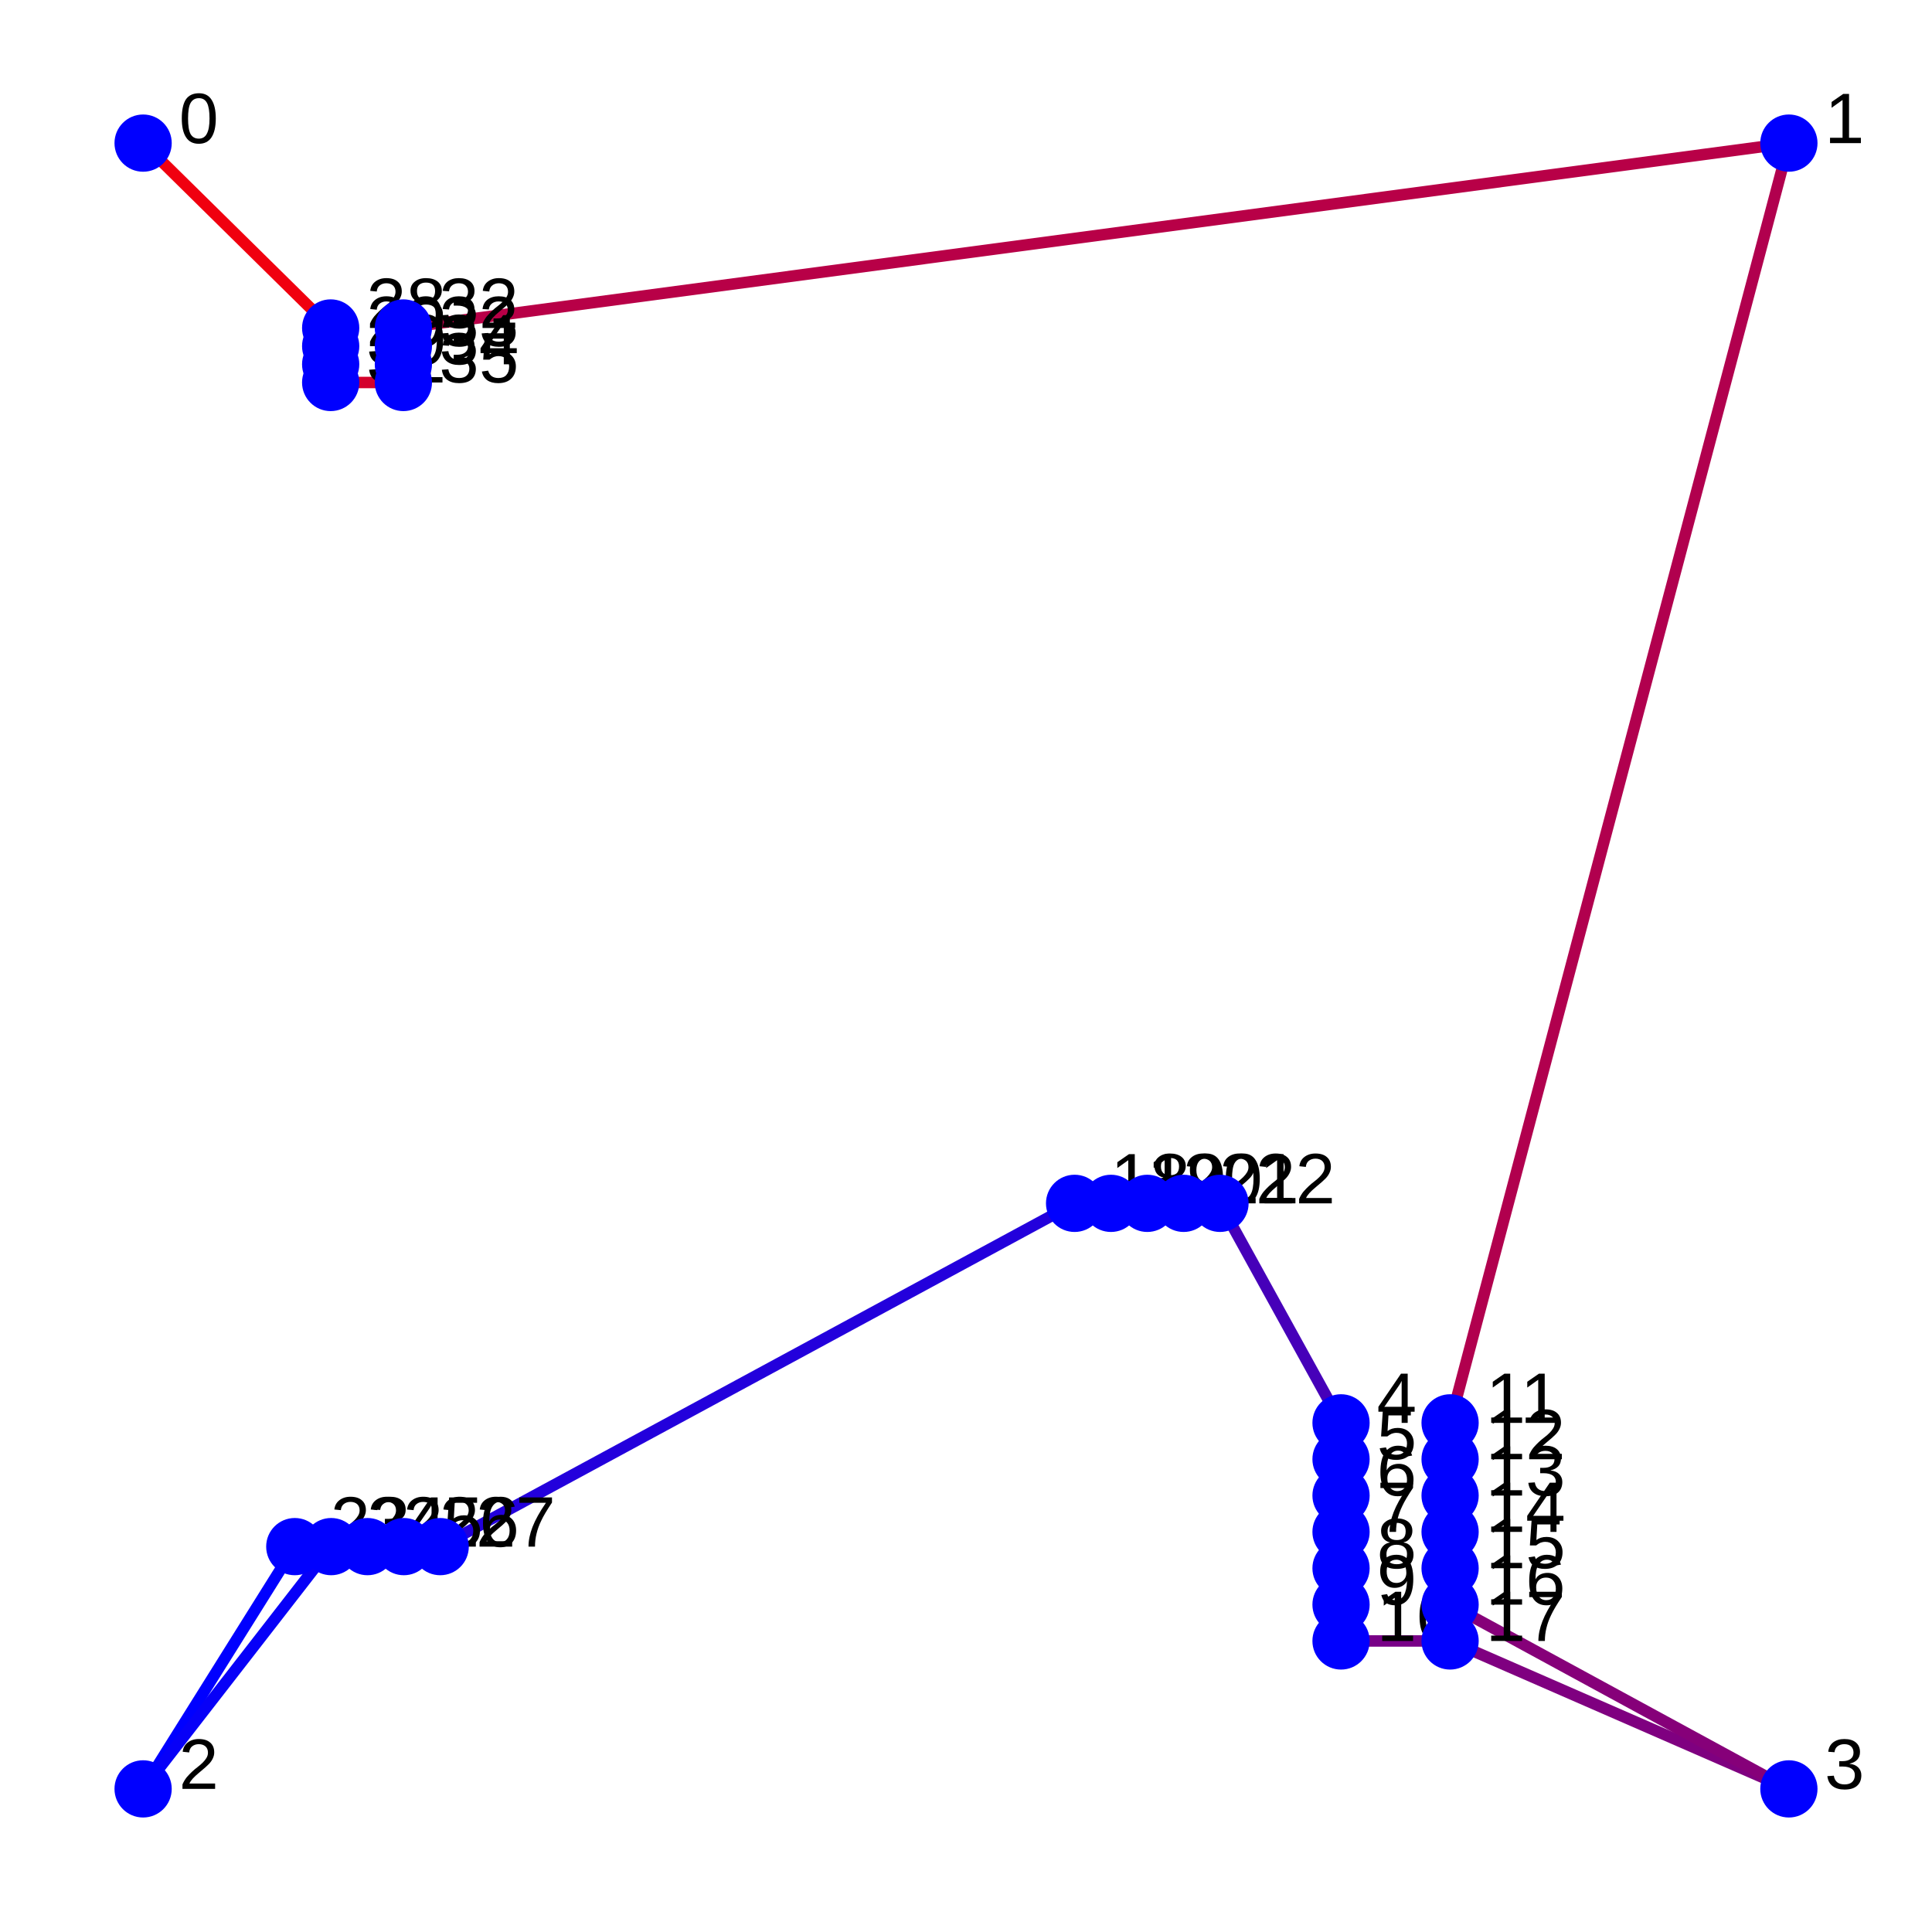
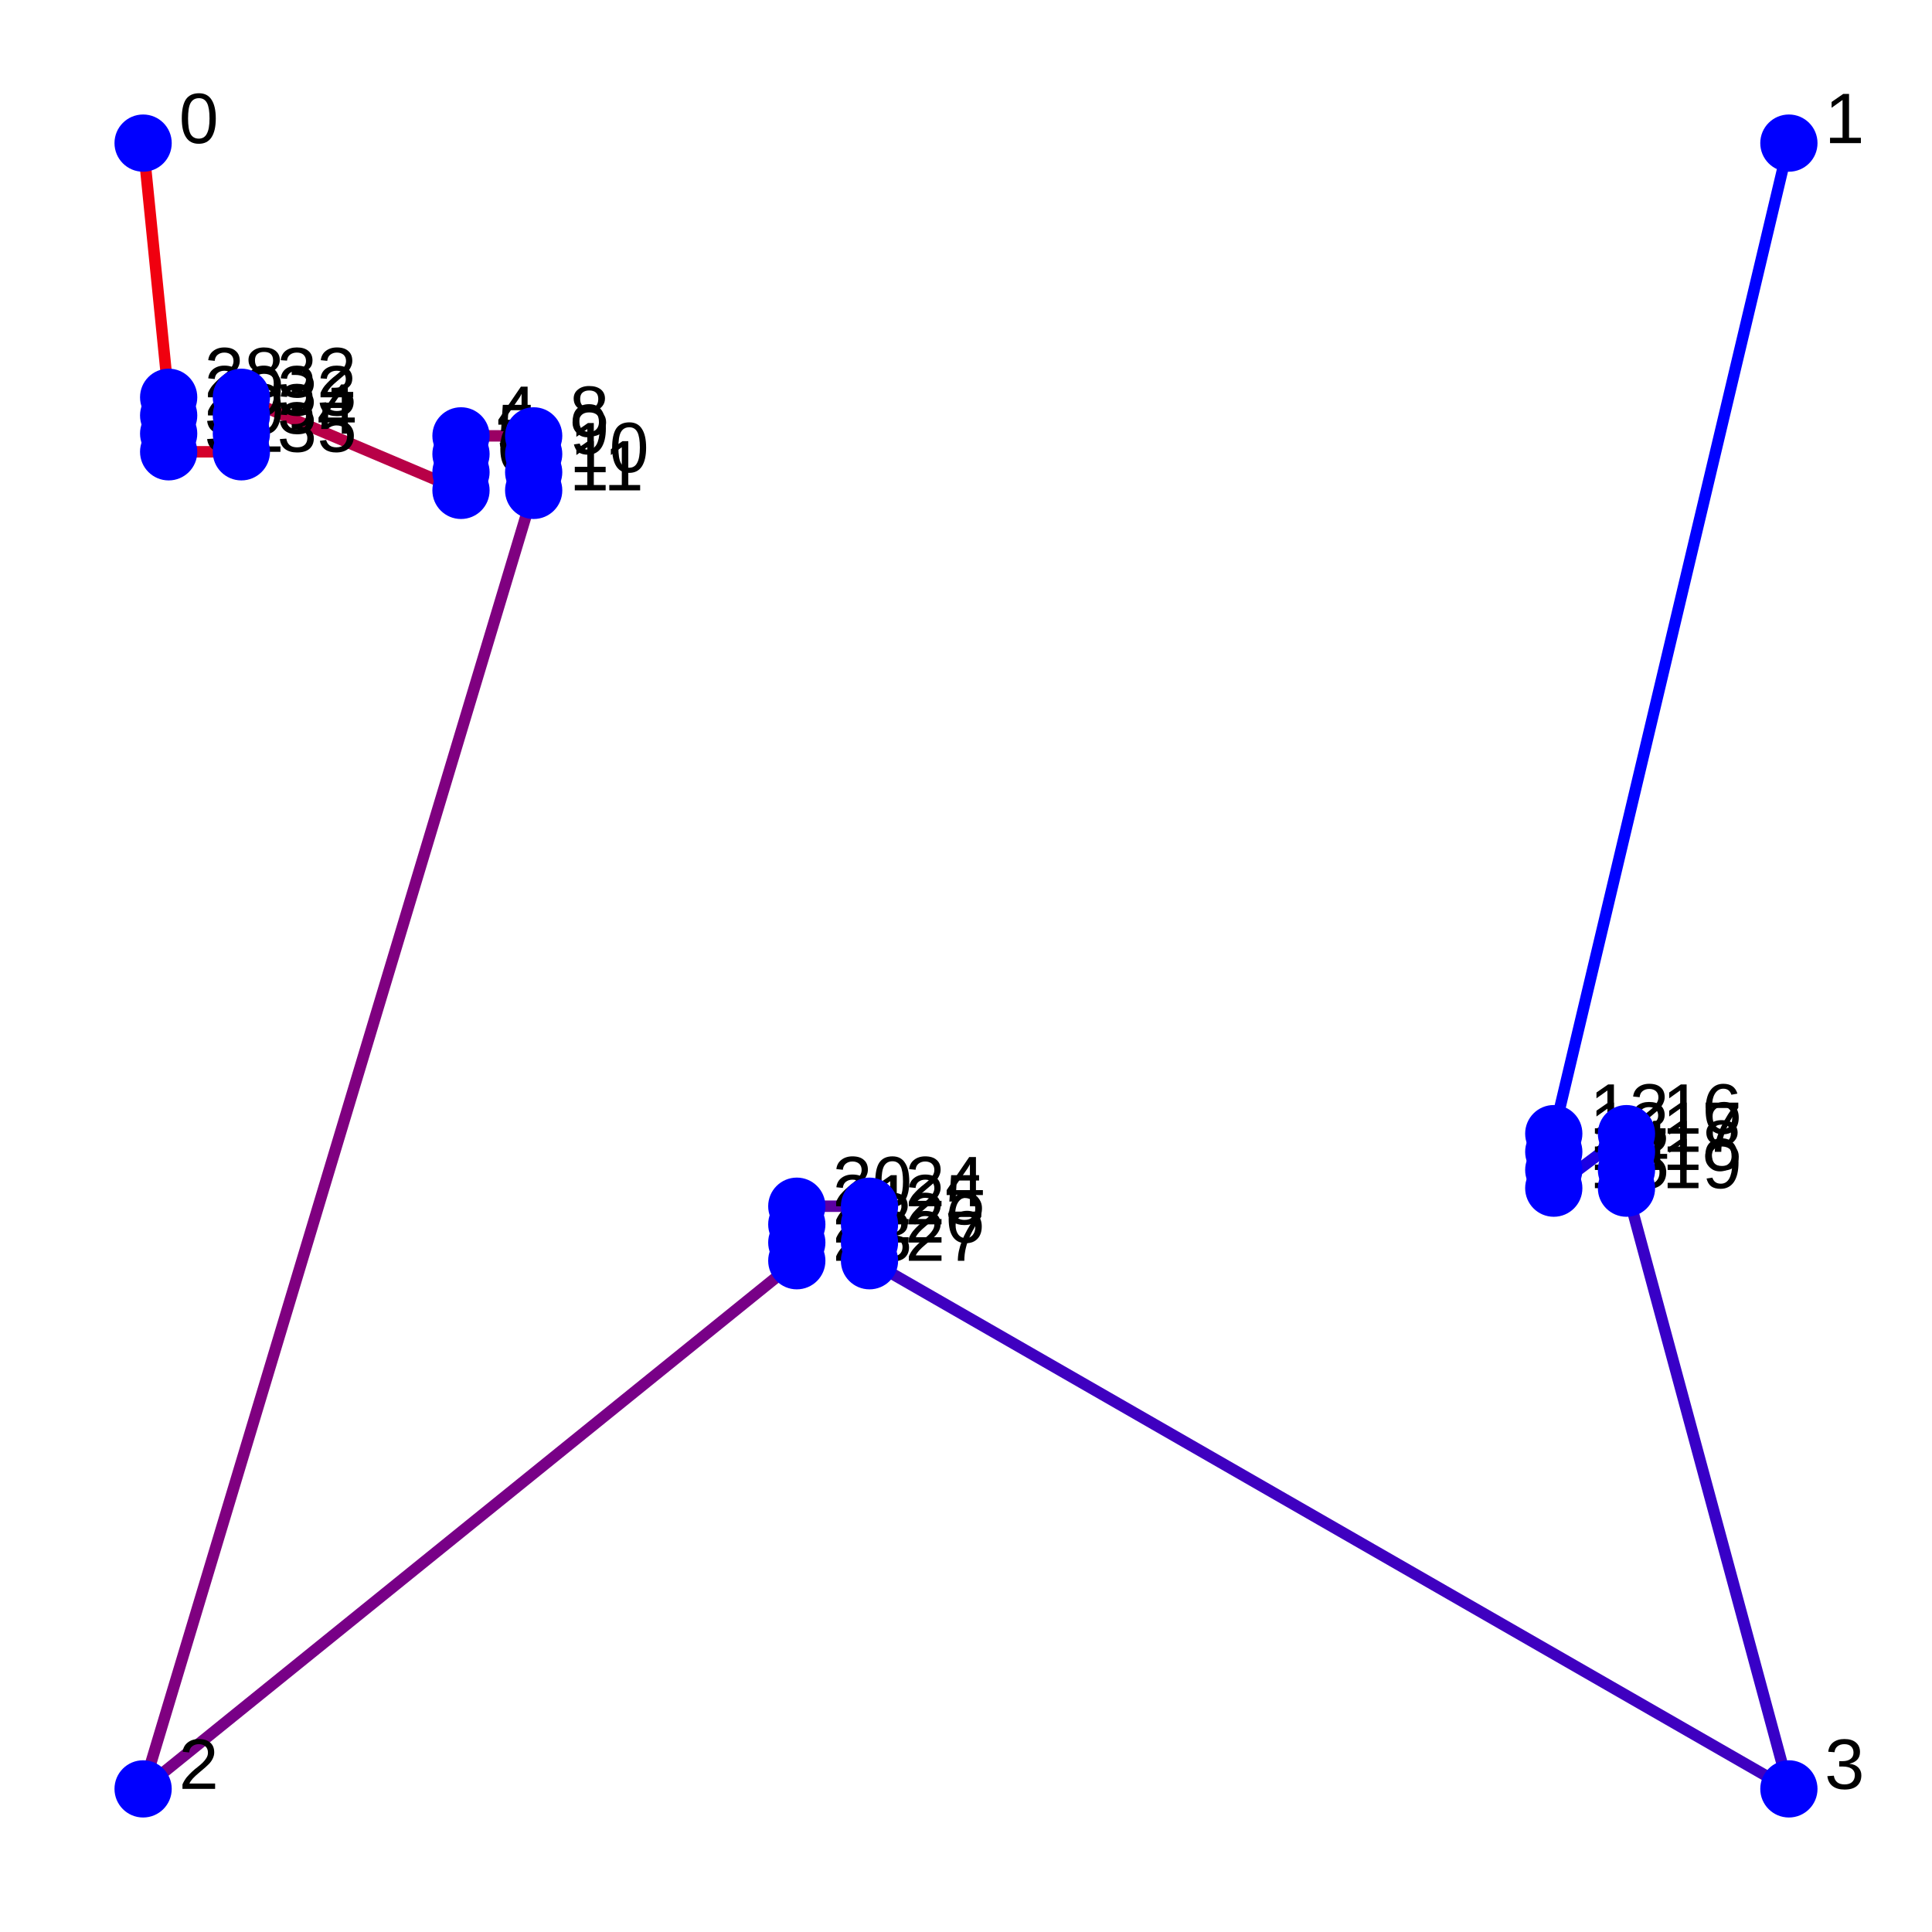
<svg xmlns="http://www.w3.org/2000/svg" viewBox="-5 -5 135 135">
  <rect x="-5" y="-5" width="135" height="135" fill="white" />
  <g>
-     <line x1="15.599" y1="103.071" x2="5" y2="120" stroke="rgb(0,0,255)" stroke-width="0.8" />
-     <line x1="5" y1="120" x2="18.139" y2="103.071" stroke="rgb(7,0,248)" stroke-width="0.8" />
-     <line x1="18.139" y1="103.071" x2="20.679" y2="103.071" stroke="rgb(14,0,241)" stroke-width="0.8" />
-     <line x1="20.679" y1="103.071" x2="23.219" y2="103.071" stroke="rgb(21,0,234)" stroke-width="0.8" />
-     <line x1="23.219" y1="103.071" x2="25.759" y2="103.071" stroke="rgb(28,0,227)" stroke-width="0.8" />
-     <line x1="25.759" y1="103.071" x2="70.088" y2="79.085" stroke="rgb(35,0,220)" stroke-width="0.8" />
-     <line x1="70.088" y1="79.085" x2="72.628" y2="79.085" stroke="rgb(42,0,213)" stroke-width="0.8" />
-     <line x1="72.628" y1="79.085" x2="75.168" y2="79.085" stroke="rgb(49,0,206)" stroke-width="0.8" />
-     <line x1="75.168" y1="79.085" x2="77.708" y2="79.085" stroke="rgb(56,0,199)" stroke-width="0.8" />
-     <line x1="77.708" y1="79.085" x2="80.248" y2="79.085" stroke="rgb(63,0,192)" stroke-width="0.8" />
-     <line x1="80.248" y1="79.085" x2="88.706" y2="94.423" stroke="rgb(70,0,185)" stroke-width="0.8" />
-     <line x1="88.706" y1="94.423" x2="88.706" y2="96.963" stroke="rgb(77,0,178)" stroke-width="0.8" />
-     <line x1="88.706" y1="96.963" x2="88.706" y2="99.503" stroke="rgb(85,0,170)" stroke-width="0.8" />
-     <line x1="88.706" y1="99.503" x2="88.706" y2="102.043" stroke="rgb(92,0,163)" stroke-width="0.8" />
-     <line x1="88.706" y1="102.043" x2="88.706" y2="104.583" stroke="rgb(99,0,156)" stroke-width="0.8" />
-     <line x1="88.706" y1="104.583" x2="88.706" y2="107.123" stroke="rgb(106,0,149)" stroke-width="0.8" />
-     <line x1="88.706" y1="107.123" x2="88.706" y2="109.663" stroke="rgb(113,0,142)" stroke-width="0.8" />
-     <line x1="88.706" y1="109.663" x2="96.326" y2="109.663" stroke="rgb(120,0,135)" stroke-width="0.8" />
-     <line x1="96.326" y1="109.663" x2="120" y2="120" stroke="rgb(127,0,128)" stroke-width="0.8" />
-     <line x1="120" y1="120" x2="96.326" y2="107.123" stroke="rgb(134,0,121)" stroke-width="0.8" />
-     <line x1="96.326" y1="107.123" x2="96.326" y2="104.583" stroke="rgb(141,0,114)" stroke-width="0.8" />
-     <line x1="96.326" y1="104.583" x2="96.326" y2="102.043" stroke="rgb(148,0,107)" stroke-width="0.8" />
-     <line x1="96.326" y1="102.043" x2="96.326" y2="99.503" stroke="rgb(155,0,100)" stroke-width="0.8" />
-     <line x1="96.326" y1="99.503" x2="96.326" y2="96.963" stroke="rgb(162,0,93)" stroke-width="0.8" />
-     <line x1="96.326" y1="96.963" x2="96.326" y2="94.423" stroke="rgb(170,0,85)" stroke-width="0.8" />
-     <line x1="96.326" y1="94.423" x2="120" y2="5" stroke="rgb(177,0,78)" stroke-width="0.8" />
-     <line x1="120" y1="5" x2="23.186" y2="17.917" stroke="rgb(184,0,71)" stroke-width="0.8" />
-     <line x1="23.186" y1="17.917" x2="23.186" y2="19.187" stroke="rgb(191,0,64)" stroke-width="0.8" />
-     <line x1="23.186" y1="19.187" x2="23.186" y2="20.457" stroke="rgb(198,0,57)" stroke-width="0.8" />
-     <line x1="23.186" y1="20.457" x2="23.186" y2="21.727" stroke="rgb(205,0,50)" stroke-width="0.8" />
-     <line x1="23.186" y1="21.727" x2="18.106" y2="21.727" stroke="rgb(212,0,43)" stroke-width="0.8" />
-     <line x1="18.106" y1="21.727" x2="18.106" y2="20.457" stroke="rgb(219,0,36)" stroke-width="0.8" />
-     <line x1="18.106" y1="20.457" x2="18.106" y2="19.187" stroke="rgb(226,0,29)" stroke-width="0.8" />
-     <line x1="18.106" y1="19.187" x2="18.106" y2="17.917" stroke="rgb(233,0,22)" stroke-width="0.8" />
-     <line x1="18.106" y1="17.917" x2="5" y2="5" stroke="rgb(240,0,15)" stroke-width="0.8" />
+     <line x1="120" y1="5" x2="103.571" y2="74.214" stroke="rgb(0,0,255)" stroke-width="0.8" />
+     <line x1="103.571" y1="74.214" x2="103.571" y2="75.484" stroke="rgb(7,0,248)" stroke-width="0.8" />
+     <line x1="103.571" y1="75.484" x2="103.571" y2="76.754" stroke="rgb(14,0,241)" stroke-width="0.8" />
+     <line x1="103.571" y1="76.754" x2="103.571" y2="78.024" stroke="rgb(21,0,234)" stroke-width="0.8" />
+     <line x1="103.571" y1="78.024" x2="108.651" y2="74.214" stroke="rgb(28,0,227)" stroke-width="0.8" />
+     <line x1="108.651" y1="74.214" x2="108.651" y2="75.484" stroke="rgb(35,0,220)" stroke-width="0.8" />
+     <line x1="108.651" y1="75.484" x2="108.651" y2="76.754" stroke="rgb(42,0,213)" stroke-width="0.8" />
+     <line x1="108.651" y1="76.754" x2="108.651" y2="78.024" stroke="rgb(49,0,206)" stroke-width="0.8" />
+     <line x1="108.651" y1="78.024" x2="120" y2="120" stroke="rgb(56,0,199)" stroke-width="0.8" />
+     <line x1="120" y1="120" x2="55.757" y2="83.095" stroke="rgb(63,0,192)" stroke-width="0.8" />
+     <line x1="55.757" y1="83.095" x2="55.757" y2="81.825" stroke="rgb(70,0,185)" stroke-width="0.8" />
+     <line x1="55.757" y1="81.825" x2="55.757" y2="80.555" stroke="rgb(77,0,178)" stroke-width="0.8" />
+     <line x1="55.757" y1="80.555" x2="55.757" y2="79.285" stroke="rgb(85,0,170)" stroke-width="0.8" />
+     <line x1="55.757" y1="79.285" x2="50.677" y2="79.285" stroke="rgb(92,0,163)" stroke-width="0.8" />
+     <line x1="50.677" y1="79.285" x2="50.677" y2="80.555" stroke="rgb(99,0,156)" stroke-width="0.8" />
+     <line x1="50.677" y1="80.555" x2="50.677" y2="81.825" stroke="rgb(106,0,149)" stroke-width="0.8" />
+     <line x1="50.677" y1="81.825" x2="50.677" y2="83.095" stroke="rgb(113,0,142)" stroke-width="0.8" />
+     <line x1="50.677" y1="83.095" x2="5" y2="120" stroke="rgb(120,0,135)" stroke-width="0.8" />
+     <line x1="5" y1="120" x2="32.291" y2="29.266" stroke="rgb(127,0,128)" stroke-width="0.8" />
+     <line x1="32.291" y1="29.266" x2="32.291" y2="27.996" stroke="rgb(134,0,121)" stroke-width="0.8" />
+     <line x1="32.291" y1="27.996" x2="32.291" y2="26.726" stroke="rgb(141,0,114)" stroke-width="0.8" />
+     <line x1="32.291" y1="26.726" x2="32.291" y2="25.456" stroke="rgb(148,0,107)" stroke-width="0.8" />
+     <line x1="32.291" y1="25.456" x2="27.212" y2="25.456" stroke="rgb(155,0,100)" stroke-width="0.8" />
+     <line x1="27.212" y1="25.456" x2="27.212" y2="26.726" stroke="rgb(162,0,93)" stroke-width="0.8" />
+     <line x1="27.212" y1="26.726" x2="27.212" y2="27.996" stroke="rgb(170,0,85)" stroke-width="0.8" />
+     <line x1="27.212" y1="27.996" x2="27.212" y2="29.266" stroke="rgb(177,0,78)" stroke-width="0.8" />
+     <line x1="27.212" y1="29.266" x2="11.866" y2="22.76" stroke="rgb(184,0,71)" stroke-width="0.8" />
+     <line x1="11.866" y1="22.76" x2="11.866" y2="24.03" stroke="rgb(191,0,64)" stroke-width="0.8" />
+     <line x1="11.866" y1="24.03" x2="11.866" y2="25.3" stroke="rgb(198,0,57)" stroke-width="0.8" />
+     <line x1="11.866" y1="25.3" x2="11.866" y2="26.57" stroke="rgb(205,0,50)" stroke-width="0.8" />
+     <line x1="11.866" y1="26.57" x2="6.785" y2="26.57" stroke="rgb(212,0,43)" stroke-width="0.8" />
+     <line x1="6.785" y1="26.57" x2="6.785" y2="25.3" stroke="rgb(219,0,36)" stroke-width="0.8" />
+     <line x1="6.785" y1="25.3" x2="6.785" y2="24.03" stroke="rgb(226,0,29)" stroke-width="0.8" />
+     <line x1="6.785" y1="24.03" x2="6.785" y2="22.76" stroke="rgb(233,0,22)" stroke-width="0.8" />
+     <line x1="6.785" y1="22.76" x2="5" y2="5" stroke="rgb(240,0,15)" stroke-width="0.8" />
    <line x1="5" y1="5" x2="5" y2="5" stroke="rgb(247,0,8)" stroke-width="0.8" />
  </g>
  <g>
    <circle cx="5" cy="5" r="2" fill="blue" />
    <text x="7.5" y="5" font-family="Arial" font-size="5" fill="black">0</text>
    <circle cx="120" cy="5" r="2" fill="blue" />
    <text x="122.5" y="5" font-family="Arial" font-size="5" fill="black">1</text>
    <circle cx="5" cy="120" r="2" fill="blue" />
    <text x="7.5" y="120" font-family="Arial" font-size="5" fill="black">2</text>
    <circle cx="120" cy="120" r="2" fill="blue" />
    <text x="122.5" y="120" font-family="Arial" font-size="5" fill="black">3</text>
-     <circle cx="88.706" cy="94.423" r="2" fill="blue" />
-     <text x="91.206" y="94.423" font-family="Arial" font-size="5" fill="black">4</text>
-     <circle cx="88.706" cy="96.963" r="2" fill="blue" />
-     <text x="91.206" y="96.963" font-family="Arial" font-size="5" fill="black">5</text>
-     <circle cx="88.706" cy="99.503" r="2" fill="blue" />
-     <text x="91.206" y="99.503" font-family="Arial" font-size="5" fill="black">6</text>
-     <circle cx="88.706" cy="102.043" r="2" fill="blue" />
-     <text x="91.206" y="102.043" font-family="Arial" font-size="5" fill="black">7</text>
-     <circle cx="88.706" cy="104.583" r="2" fill="blue" />
-     <text x="91.206" y="104.583" font-family="Arial" font-size="5" fill="black">8</text>
-     <circle cx="88.706" cy="107.123" r="2" fill="blue" />
-     <text x="91.206" y="107.123" font-family="Arial" font-size="5" fill="black">9</text>
-     <circle cx="88.706" cy="109.663" r="2" fill="blue" />
-     <text x="91.206" y="109.663" font-family="Arial" font-size="5" fill="black">10</text>
-     <circle cx="96.326" cy="94.423" r="2" fill="blue" />
-     <text x="98.826" y="94.423" font-family="Arial" font-size="5" fill="black">11</text>
-     <circle cx="96.326" cy="96.963" r="2" fill="blue" />
-     <text x="98.826" y="96.963" font-family="Arial" font-size="5" fill="black">12</text>
-     <circle cx="96.326" cy="99.503" r="2" fill="blue" />
-     <text x="98.826" y="99.503" font-family="Arial" font-size="5" fill="black">13</text>
-     <circle cx="96.326" cy="102.043" r="2" fill="blue" />
-     <text x="98.826" y="102.043" font-family="Arial" font-size="5" fill="black">14</text>
-     <circle cx="96.326" cy="104.583" r="2" fill="blue" />
-     <text x="98.826" y="104.583" font-family="Arial" font-size="5" fill="black">15</text>
-     <circle cx="96.326" cy="107.123" r="2" fill="blue" />
-     <text x="98.826" y="107.123" font-family="Arial" font-size="5" fill="black">16</text>
-     <circle cx="96.326" cy="109.663" r="2" fill="blue" />
-     <text x="98.826" y="109.663" font-family="Arial" font-size="5" fill="black">17</text>
-     <circle cx="70.088" cy="79.085" r="2" fill="blue" />
-     <text x="72.588" y="79.085" font-family="Arial" font-size="5" fill="black">18</text>
-     <circle cx="72.628" cy="79.085" r="2" fill="blue" />
-     <text x="75.128" y="79.085" font-family="Arial" font-size="5" fill="black">19</text>
-     <circle cx="75.168" cy="79.085" r="2" fill="blue" />
-     <text x="77.668" y="79.085" font-family="Arial" font-size="5" fill="black">20</text>
-     <circle cx="77.708" cy="79.085" r="2" fill="blue" />
-     <text x="80.208" y="79.085" font-family="Arial" font-size="5" fill="black">21</text>
-     <circle cx="80.248" cy="79.085" r="2" fill="blue" />
-     <text x="82.748" y="79.085" font-family="Arial" font-size="5" fill="black">22</text>
-     <circle cx="15.599" cy="103.071" r="2" fill="blue" />
-     <text x="18.099" y="103.071" font-family="Arial" font-size="5" fill="black">23</text>
-     <circle cx="18.139" cy="103.071" r="2" fill="blue" />
-     <text x="20.639" y="103.071" font-family="Arial" font-size="5" fill="black">24</text>
-     <circle cx="20.679" cy="103.071" r="2" fill="blue" />
-     <text x="23.179" y="103.071" font-family="Arial" font-size="5" fill="black">25</text>
-     <circle cx="23.219" cy="103.071" r="2" fill="blue" />
-     <text x="25.719" y="103.071" font-family="Arial" font-size="5" fill="black">26</text>
-     <circle cx="25.759" cy="103.071" r="2" fill="blue" />
-     <text x="28.259" y="103.071" font-family="Arial" font-size="5" fill="black">27</text>
-     <circle cx="18.106" cy="17.917" r="2" fill="blue" />
-     <text x="20.606" y="17.917" font-family="Arial" font-size="5" fill="black">28</text>
-     <circle cx="18.106" cy="19.187" r="2" fill="blue" />
-     <text x="20.606" y="19.187" font-family="Arial" font-size="5" fill="black">29</text>
-     <circle cx="18.106" cy="20.457" r="2" fill="blue" />
-     <text x="20.606" y="20.457" font-family="Arial" font-size="5" fill="black">30</text>
-     <circle cx="18.106" cy="21.727" r="2" fill="blue" />
-     <text x="20.606" y="21.727" font-family="Arial" font-size="5" fill="black">31</text>
-     <circle cx="23.186" cy="17.917" r="2" fill="blue" />
-     <text x="25.686" y="17.917" font-family="Arial" font-size="5" fill="black">32</text>
-     <circle cx="23.186" cy="19.187" r="2" fill="blue" />
-     <text x="25.686" y="19.187" font-family="Arial" font-size="5" fill="black">33</text>
-     <circle cx="23.186" cy="20.457" r="2" fill="blue" />
-     <text x="25.686" y="20.457" font-family="Arial" font-size="5" fill="black">34</text>
-     <circle cx="23.186" cy="21.727" r="2" fill="blue" />
-     <text x="25.686" y="21.727" font-family="Arial" font-size="5" fill="black">35</text>
+     <circle cx="27.212" cy="25.456" r="2" fill="blue" />
+     <text x="29.712" y="25.456" font-family="Arial" font-size="5" fill="black">4</text>
+     <circle cx="27.212" cy="26.726" r="2" fill="blue" />
+     <text x="29.712" y="26.726" font-family="Arial" font-size="5" fill="black">5</text>
+     <circle cx="27.212" cy="27.996" r="2" fill="blue" />
+     <text x="29.712" y="27.996" font-family="Arial" font-size="5" fill="black">6</text>
+     <circle cx="27.212" cy="29.266" r="2" fill="blue" />
+     <text x="29.712" y="29.266" font-family="Arial" font-size="5" fill="black">7</text>
+     <circle cx="32.291" cy="25.456" r="2" fill="blue" />
+     <text x="34.791" y="25.456" font-family="Arial" font-size="5" fill="black">8</text>
+     <circle cx="32.291" cy="26.726" r="2" fill="blue" />
+     <text x="34.791" y="26.726" font-family="Arial" font-size="5" fill="black">9</text>
+     <circle cx="32.291" cy="27.996" r="2" fill="blue" />
+     <text x="34.791" y="27.996" font-family="Arial" font-size="5" fill="black">10</text>
+     <circle cx="32.291" cy="29.266" r="2" fill="blue" />
+     <text x="34.791" y="29.266" font-family="Arial" font-size="5" fill="black">11</text>
+     <circle cx="103.571" cy="74.214" r="2" fill="blue" />
+     <text x="106.071" y="74.214" font-family="Arial" font-size="5" fill="black">12</text>
+     <circle cx="103.571" cy="75.484" r="2" fill="blue" />
+     <text x="106.071" y="75.484" font-family="Arial" font-size="5" fill="black">13</text>
+     <circle cx="103.571" cy="76.754" r="2" fill="blue" />
+     <text x="106.071" y="76.754" font-family="Arial" font-size="5" fill="black">14</text>
+     <circle cx="103.571" cy="78.024" r="2" fill="blue" />
+     <text x="106.071" y="78.024" font-family="Arial" font-size="5" fill="black">15</text>
+     <circle cx="108.651" cy="74.214" r="2" fill="blue" />
+     <text x="111.151" y="74.214" font-family="Arial" font-size="5" fill="black">16</text>
+     <circle cx="108.651" cy="75.484" r="2" fill="blue" />
+     <text x="111.151" y="75.484" font-family="Arial" font-size="5" fill="black">17</text>
+     <circle cx="108.651" cy="76.754" r="2" fill="blue" />
+     <text x="111.151" y="76.754" font-family="Arial" font-size="5" fill="black">18</text>
+     <circle cx="108.651" cy="78.024" r="2" fill="blue" />
+     <text x="111.151" y="78.024" font-family="Arial" font-size="5" fill="black">19</text>
+     <circle cx="50.677" cy="79.285" r="2" fill="blue" />
+     <text x="53.177" y="79.285" font-family="Arial" font-size="5" fill="black">20</text>
+     <circle cx="50.677" cy="80.555" r="2" fill="blue" />
+     <text x="53.177" y="80.555" font-family="Arial" font-size="5" fill="black">21</text>
+     <circle cx="50.677" cy="81.825" r="2" fill="blue" />
+     <text x="53.177" y="81.825" font-family="Arial" font-size="5" fill="black">22</text>
+     <circle cx="50.677" cy="83.095" r="2" fill="blue" />
+     <text x="53.177" y="83.095" font-family="Arial" font-size="5" fill="black">23</text>
+     <circle cx="55.757" cy="79.285" r="2" fill="blue" />
+     <text x="58.257" y="79.285" font-family="Arial" font-size="5" fill="black">24</text>
+     <circle cx="55.757" cy="80.555" r="2" fill="blue" />
+     <text x="58.257" y="80.555" font-family="Arial" font-size="5" fill="black">25</text>
+     <circle cx="55.757" cy="81.825" r="2" fill="blue" />
+     <text x="58.257" y="81.825" font-family="Arial" font-size="5" fill="black">26</text>
+     <circle cx="55.757" cy="83.095" r="2" fill="blue" />
+     <text x="58.257" y="83.095" font-family="Arial" font-size="5" fill="black">27</text>
+     <circle cx="6.785" cy="22.76" r="2" fill="blue" />
+     <text x="9.285" y="22.76" font-family="Arial" font-size="5" fill="black">28</text>
+     <circle cx="6.785" cy="24.03" r="2" fill="blue" />
+     <text x="9.285" y="24.03" font-family="Arial" font-size="5" fill="black">29</text>
+     <circle cx="6.785" cy="25.3" r="2" fill="blue" />
+     <text x="9.285" y="25.3" font-family="Arial" font-size="5" fill="black">30</text>
+     <circle cx="6.785" cy="26.57" r="2" fill="blue" />
+     <text x="9.285" y="26.57" font-family="Arial" font-size="5" fill="black">31</text>
+     <circle cx="11.866" cy="22.76" r="2" fill="blue" />
+     <text x="14.366" y="22.76" font-family="Arial" font-size="5" fill="black">32</text>
+     <circle cx="11.866" cy="24.03" r="2" fill="blue" />
+     <text x="14.366" y="24.03" font-family="Arial" font-size="5" fill="black">33</text>
+     <circle cx="11.866" cy="25.3" r="2" fill="blue" />
+     <text x="14.366" y="25.3" font-family="Arial" font-size="5" fill="black">34</text>
+     <circle cx="11.866" cy="26.57" r="2" fill="blue" />
+     <text x="14.366" y="26.57" font-family="Arial" font-size="5" fill="black">35</text>
  </g>
</svg>
